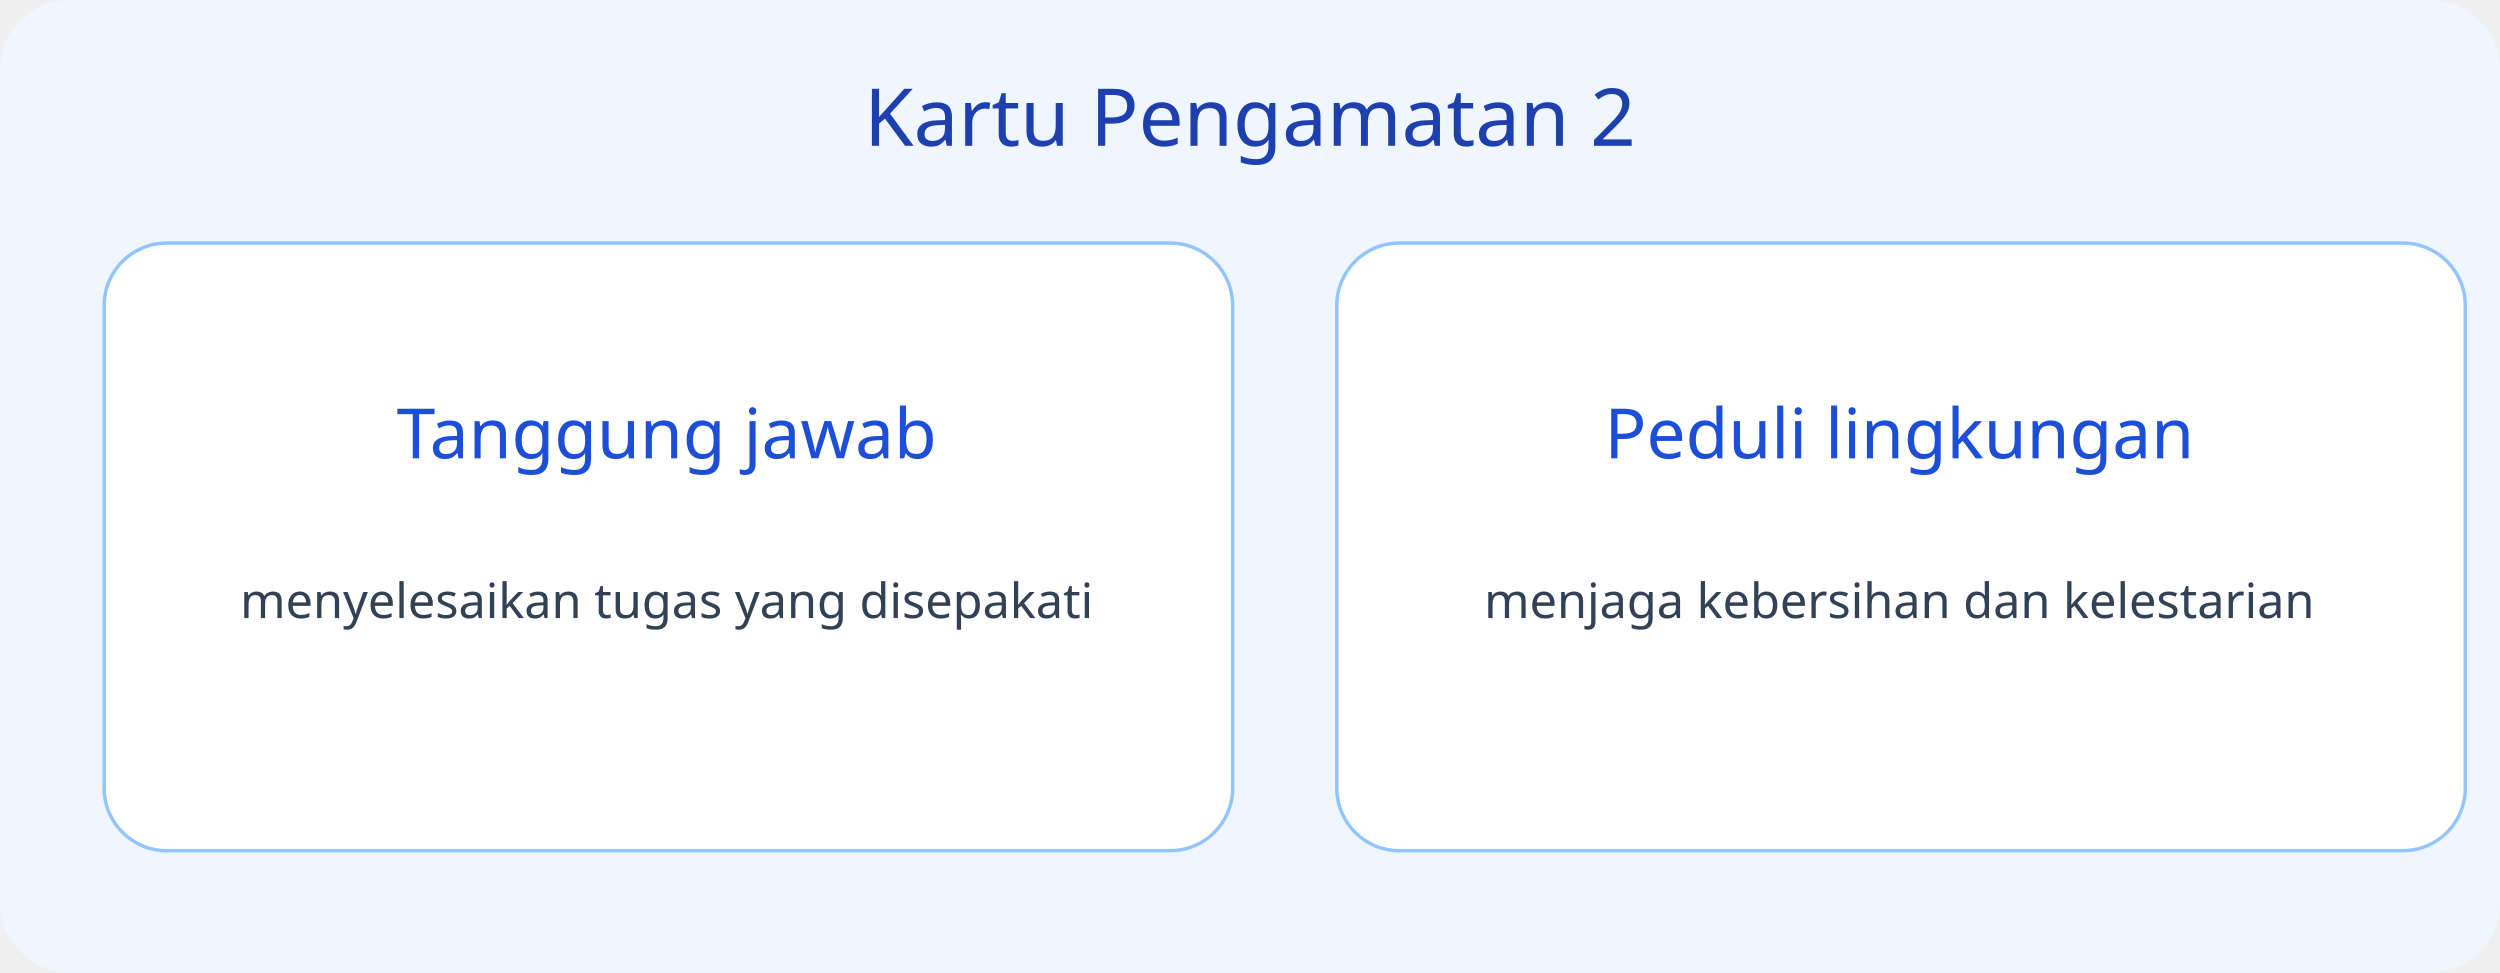
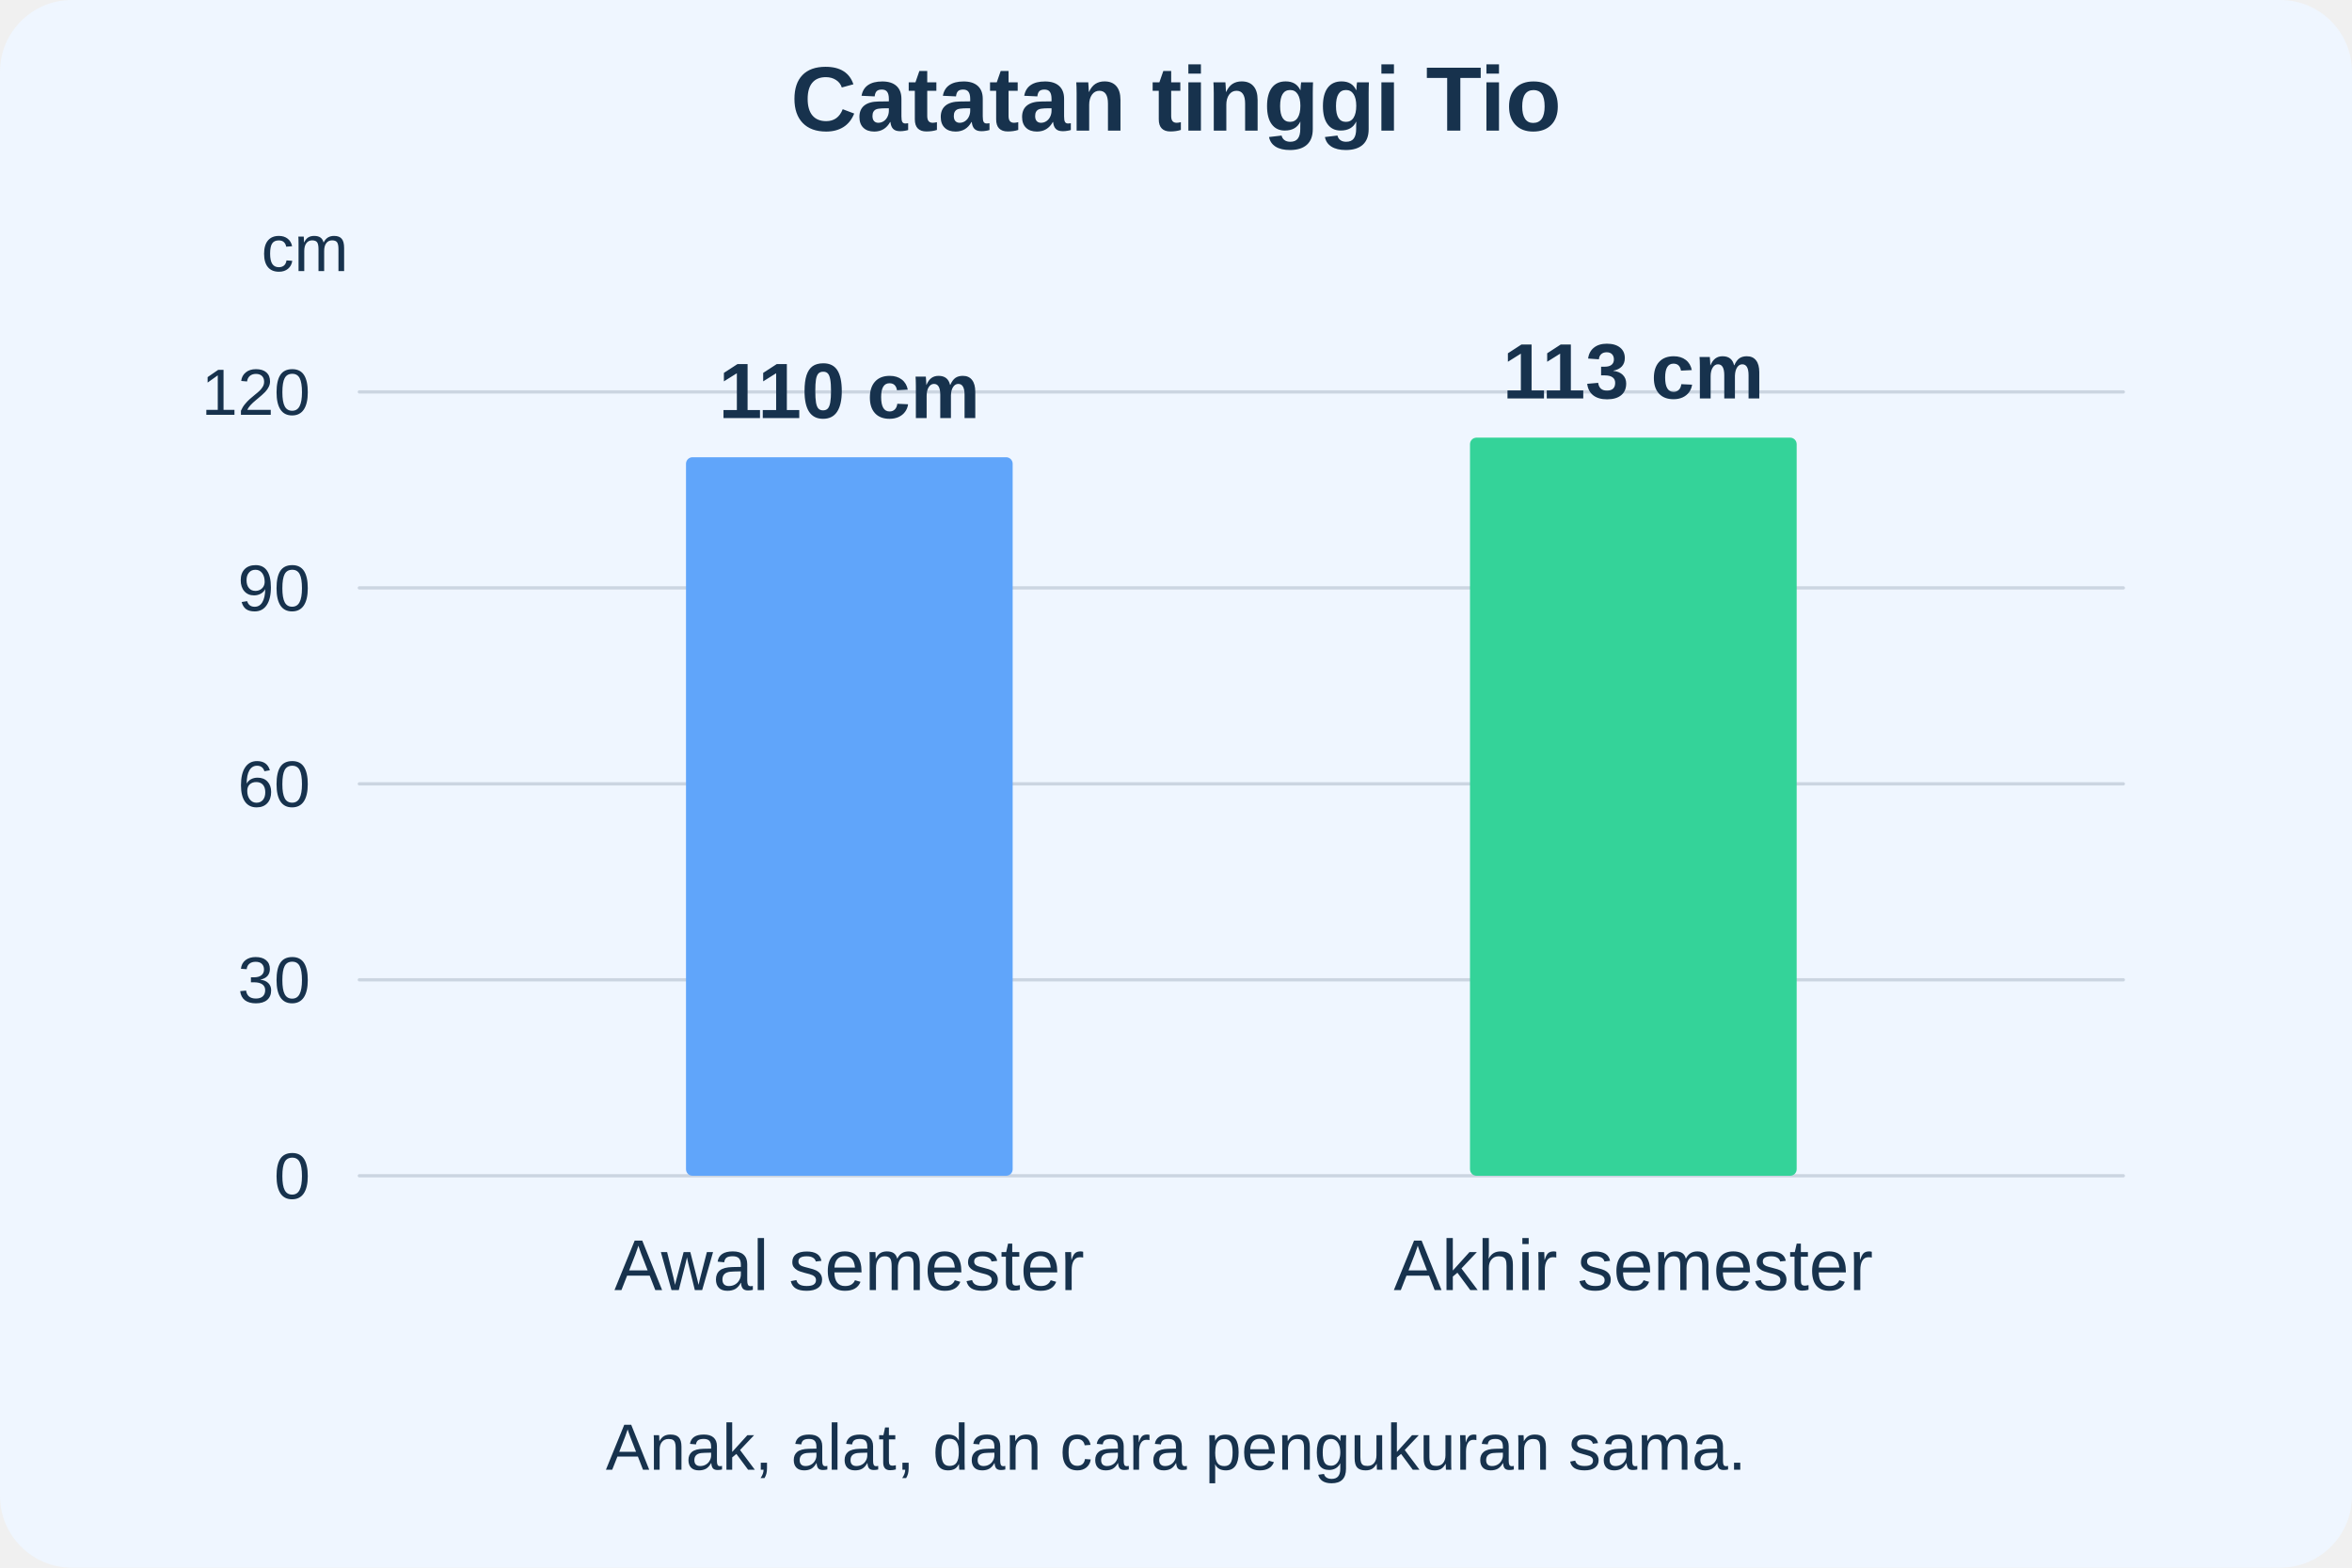
- <svg xmlns="http://www.w3.org/2000/svg" viewBox="0 0 720 280">
-   <rect width="720" height="280" rx="20" fill="#eff6ff" />
-   <text x="360" y="42" font-size="23" text-anchor="middle" font-family="sans-serif" fill="#1e40af">Kartu Pengamatan 2</text>
-   <rect x="30" y="70" width="325" height="175" rx="18" fill="white" stroke="#93c5fd" />
-   <text x="192" y="132" font-size="20" text-anchor="middle" font-family="sans-serif" fill="#1d4ed8">Tanggung jawab</text>
-   <text x="192" y="178" font-size="14" text-anchor="middle" font-family="sans-serif" fill="#334155">menyelesaikan tugas yang disepakati</text>
-   <rect x="385" y="70" width="325" height="175" rx="18" fill="white" stroke="#93c5fd" />
-   <text x="547" y="132" font-size="20" text-anchor="middle" font-family="sans-serif" fill="#1d4ed8">Peduli lingkungan</text>
-   <text x="547" y="178" font-size="14" text-anchor="middle" font-family="sans-serif" fill="#334155">menjaga kebersihan dan kelestarian</text>
+ <svg xmlns="http://www.w3.org/2000/svg" viewBox="0 0 720 480" role="img" aria-labelledby="t d">
+   <g font-family="Arial">
+     <rect x="0" y="0" width="720" height="480" rx="22" fill="#eff6ff" stroke="none" stroke-width="3" />
+     <text x="360" y="40" font-size="28" fill="#17324d" text-anchor="middle" font-weight="700">Catatan tinggi Tio</text>
+     <path d="M110 360H650" fill="none" stroke="#cbd5e1" stroke-width="1" stroke-linecap="round" stroke-linejoin="round" />
+     <text x="95" y="367" font-size="20" fill="#17324d" text-anchor="end" font-weight="500">0</text>
+     <path d="M110 300H650" fill="none" stroke="#cbd5e1" stroke-width="1" stroke-linecap="round" stroke-linejoin="round" />
+     <text x="95" y="307" font-size="20" fill="#17324d" text-anchor="end" font-weight="500">30</text>
+     <path d="M110 240H650" fill="none" stroke="#cbd5e1" stroke-width="1" stroke-linecap="round" stroke-linejoin="round" />
+     <text x="95" y="247" font-size="20" fill="#17324d" text-anchor="end" font-weight="500">60</text>
+     <path d="M110 180H650" fill="none" stroke="#cbd5e1" stroke-width="1" stroke-linecap="round" stroke-linejoin="round" />
+     <text x="95" y="187" font-size="20" fill="#17324d" text-anchor="end" font-weight="500">90</text>
+     <path d="M110 120H650" fill="none" stroke="#cbd5e1" stroke-width="1" stroke-linecap="round" stroke-linejoin="round" />
+     <text x="95" y="127" font-size="20" fill="#17324d" text-anchor="end" font-weight="500">120</text>
+     <text x="80" y="83" font-size="20" fill="#17324d" text-anchor="start" font-weight="500">cm</text>
+     <rect x="210" y="140" width="100" height="220" rx="2" fill="#60a5fa" stroke="none" stroke-width="3" />
+     <text x="260" y="128" font-size="24" fill="#17324d" text-anchor="middle" font-weight="700">110 cm</text>
+     <text x="260" y="395" font-size="22" fill="#17324d" text-anchor="middle" font-weight="500">Awal semester</text>
+     <rect x="450" y="134" width="100" height="226" rx="2" fill="#34d399" stroke="none" stroke-width="3" />
+     <text x="500" y="122" font-size="24" fill="#17324d" text-anchor="middle" font-weight="700">113 cm</text>
+     <text x="500" y="395" font-size="22" fill="#17324d" text-anchor="middle" font-weight="500">Akhir semester</text>
+     <text x="360" y="450" font-size="20" fill="#17324d" text-anchor="middle" font-weight="500">Anak, alat, dan cara pengukuran sama.</text>
+   </g>
</svg>
